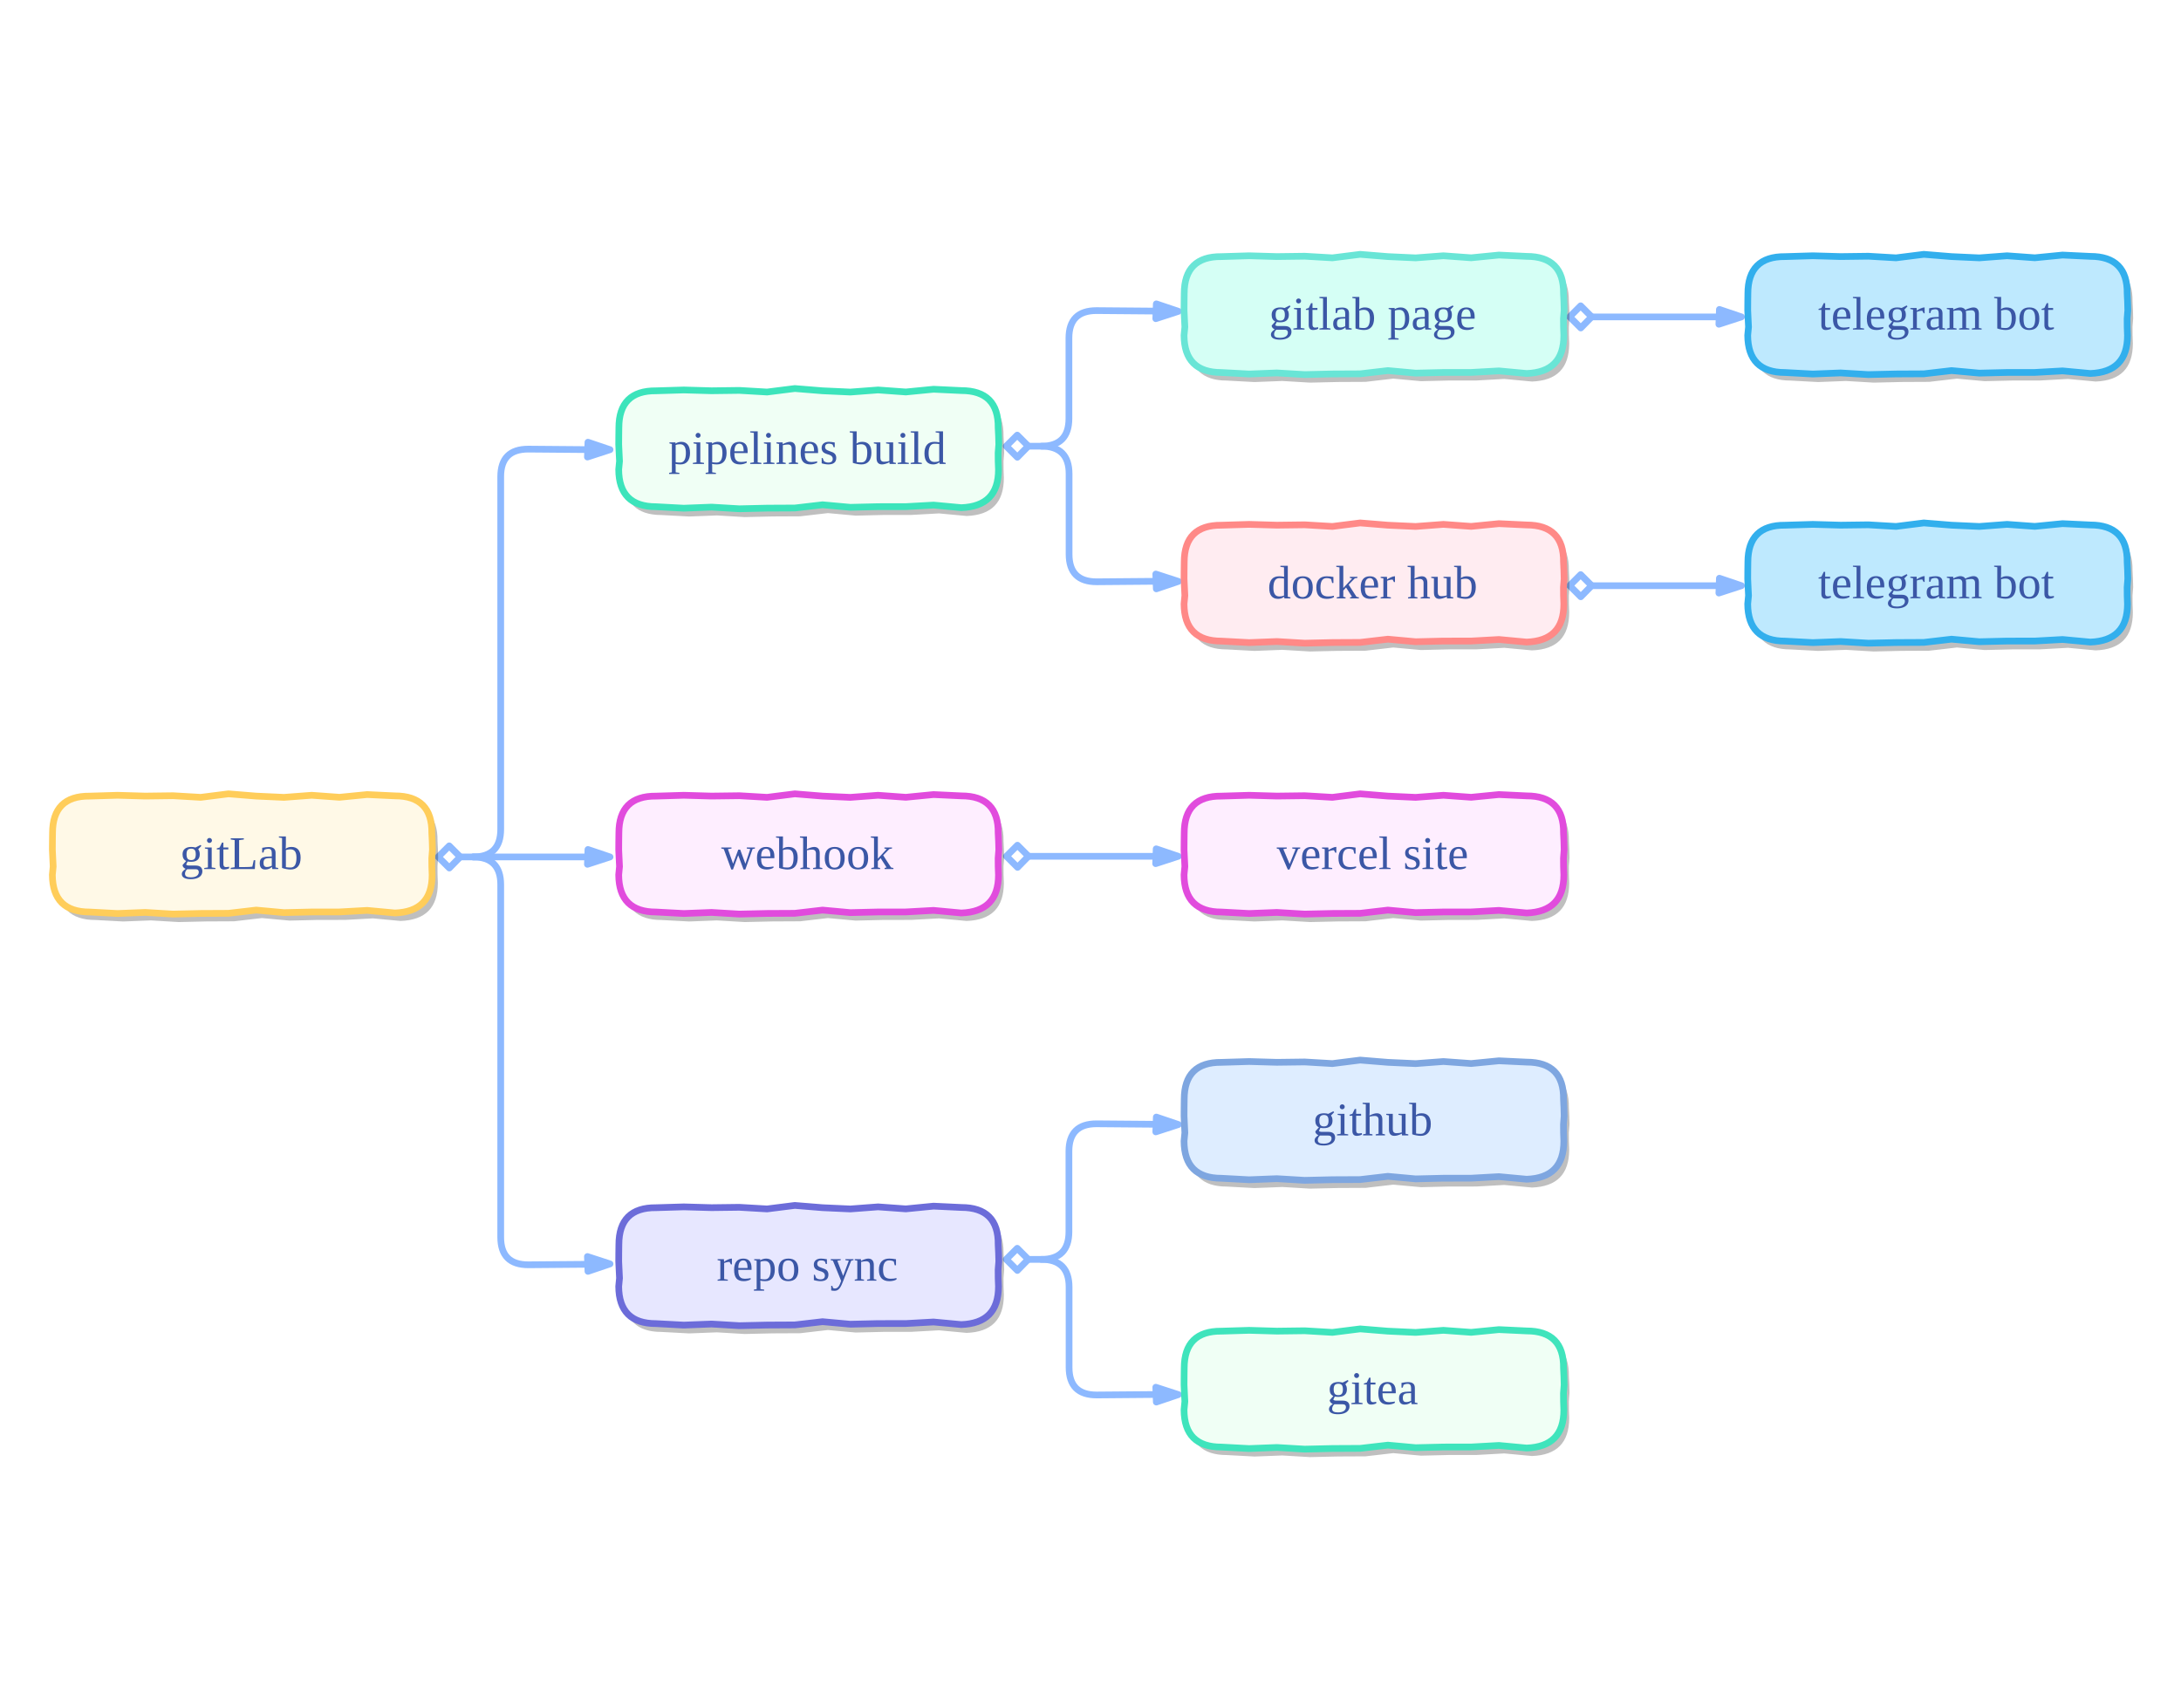
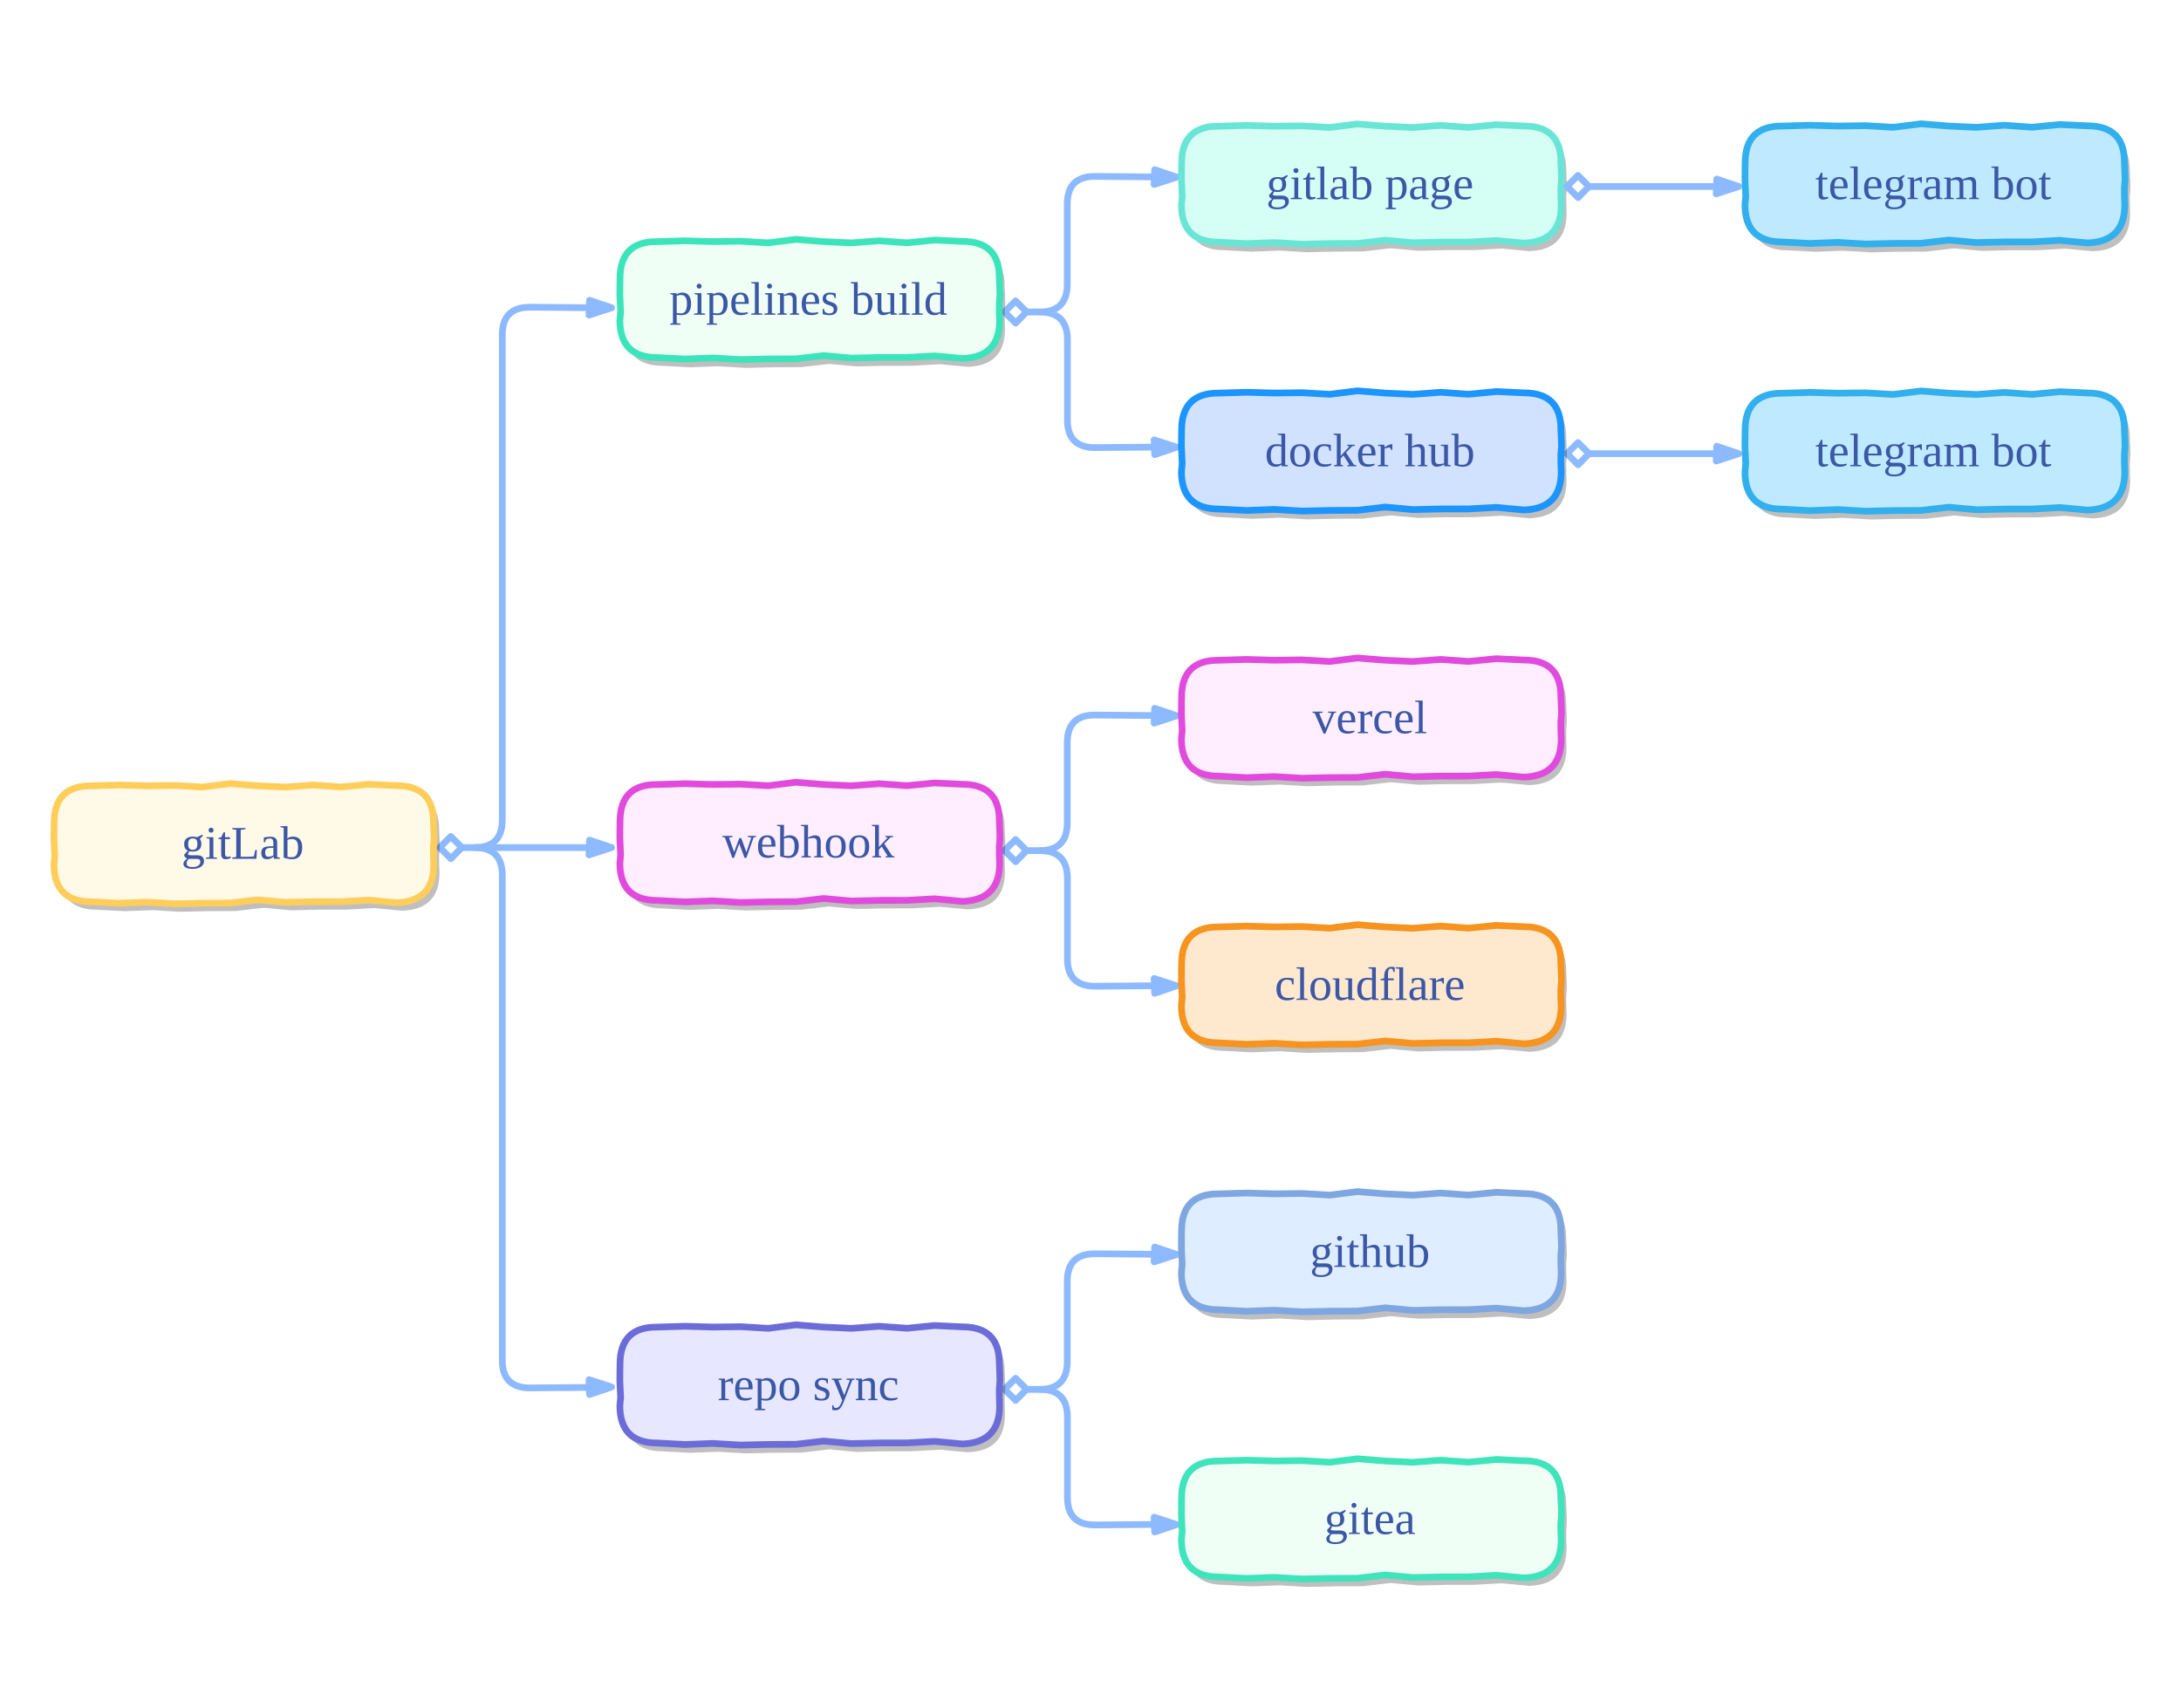
<svg xmlns="http://www.w3.org/2000/svg" version="1.1" viewBox="15 0 691 541">
-   <g transform="translate(-19.78 -10.73)">
-     <g transform="matrix(1.063 0 0 1.063 -2.442 -5.487)" stroke="#8db9ff" stroke-linecap="round" stroke-width="2">
-       <path d="m341.5 270.5h38.18" fill="none" />
-       <path d="m338.3 273.8-3.32-3.32 3.287-3.287 3.287 3.287z" fill="none" stroke-linejoin="round" />
-       <path d="m386.2 270.5-6.738 2.194 0.156-4.421z" fill="#8db9ff" stroke-linejoin="round" />
+   <g transform="translate(-8.725 -.04658)">
+     <g stroke="#8db9ff" stroke-linecap="round" stroke-width="2">
+       <g transform="matrix(1.063 0 0 1.063 -12.6 280.4)">
+         <path d="m336.9 153.7-3.32-3.32 3.287-3.287 3.287 3.287z" fill="none" stroke-linejoin="round" />
+         <path d="m384.9 110.2-6.738 2.194 0.156-4.421z" fill="#8db9ff" stroke-linejoin="round" />
+         <path d="m340.2 150.4h3.854c5.478 0 8.217-2.772 8.217-8.25v-23.95c0-5.478 2.739-8.217 8.217-8.217l18.73 0.156" fill="none" />
+         <path d="m384.9 190.7-6.738-2.194 0.156 4.421z" fill="#8db9ff" stroke-linejoin="round" />
+         <path d="m344.1 150.4c5.478 0 8.217 2.772 8.217 8.25v23.95c0 5.478 2.739 8.217 8.217 8.217l18.73-0.156" fill="none" />
+       </g>
+       <g transform="matrix(1.063 0 0 1.063 -12.6 -60.97)">
+         <path d="m336.9 153.7-3.32-3.32 3.287-3.287 3.287 3.287z" fill="none" stroke-linejoin="round" />
+         <path d="m384.9 110.2-6.738 2.194 0.156-4.421z" fill="#8db9ff" stroke-linejoin="round" />
+         <path d="m340.2 150.4h3.854c5.478 0 8.217-2.772 8.217-8.25v-23.95c0-5.478 2.739-8.217 8.217-8.217l18.73 0.156" fill="none" />
+         <path d="m384.9 190.7-6.738-2.194 0.156 4.421z" fill="#8db9ff" stroke-linejoin="round" />
+         <path d="m344.1 150.4c5.478 0 8.217 2.772 8.217 8.25v23.95c0 5.478 2.739 8.217 8.217 8.217l18.73-0.156" fill="none" />
+       </g>
+       <g transform="matrix(1.063 0 0 1.063 -12.6 109.7)">
+         <path d="m336.9 153.7-3.32-3.32 3.287-3.287 3.287 3.287z" fill="none" stroke-linejoin="round" />
+         <path d="m384.9 110.2-6.738 2.194 0.156-4.421z" fill="#8db9ff" stroke-linejoin="round" />
+         <path d="m340.2 150.4h3.854c5.478 0 8.217-2.772 8.217-8.25v-23.95c0-5.478 2.739-8.217 8.217-8.217l18.73 0.156" fill="none" />
+         <path d="m384.9 190.7-6.738-2.194 0.156 4.421z" fill="#8db9ff" stroke-linejoin="round" />
+         <path d="m344.1 150.4c5.478 0 8.217 2.772 8.217 8.25v23.95c0 5.478 2.739 8.217 8.217 8.217l18.73-0.156" fill="none" />
+       </g>
    </g>
-     <g transform="matrix(1.063 0 0 1.063 176 -91.23)" stroke="#8db9ff" stroke-linecap="round" stroke-width="2">
-       <path d="m341.5 270.5h38.18" fill="none" />
-       <path d="m338.3 273.8-3.32-3.32 3.287-3.287 3.287 3.287z" fill="none" stroke-linejoin="round" />
-       <path d="m386.2 270.5-6.738 2.194 0.156-4.421z" fill="#8db9ff" stroke-linejoin="round" />
-     </g>
-     <g transform="matrix(1.063 0 0 1.063 176 -176.4)" stroke="#8db9ff" stroke-linecap="round" stroke-width="2">
-       <path d="m341.5 270.5h38.18" fill="none" />
-       <path d="m338.3 273.8-3.32-3.32 3.287-3.287 3.287 3.287z" fill="none" stroke-linejoin="round" />
-       <path d="m386.2 270.5-6.738 2.194 0.156-4.421z" fill="#8db9ff" stroke-linejoin="round" />
-     </g>
-     <g transform="matrix(1.063 0 0 1.063 -1.019 -7.767)" stroke="#8db9ff" stroke-linecap="round" stroke-width="2">
-       <path d="m336.9 153.7-3.32-3.32 3.287-3.287 3.287 3.287z" fill="none" stroke-linejoin="round" />
-       <path d="m384.9 110.2-6.738 2.194 0.156-4.421z" fill="#8db9ff" stroke-linejoin="round" />
-       <path d="m340.2 150.4h3.854c5.478 0 8.217-2.772 8.217-8.25v-23.95c0-5.478 2.739-8.217 8.217-8.217l18.73 0.156" fill="none" />
-       <path d="m384.9 190.7-6.738-2.194 0.156 4.421z" fill="#8db9ff" stroke-linejoin="round" />
-       <path d="m344.1 150.4c5.478 0 8.217 2.772 8.217 8.25v23.95c0 5.478 2.739 8.217 8.217 8.217l18.73-0.156" fill="none" />
-     </g>
-     <g transform="matrix(1.063 0 0 1.063 -1.019 249.9)" stroke="#8db9ff" stroke-linecap="round" stroke-width="2">
-       <path d="m336.9 153.7-3.32-3.32 3.287-3.287 3.287 3.287z" fill="none" stroke-linejoin="round" />
-       <path d="m384.9 110.2-6.738 2.194 0.156-4.421z" fill="#8db9ff" stroke-linejoin="round" />
-       <path d="m340.2 150.4h3.854c5.478 0 8.217-2.772 8.217-8.25v-23.95c0-5.478 2.739-8.217 8.217-8.217l18.73 0.156" fill="none" />
-       <path d="m384.9 190.7-6.738-2.194 0.156 4.421z" fill="#8db9ff" stroke-linejoin="round" />
-       <path d="m344.1 150.4c5.478 0 8.217 2.772 8.217 8.25v23.95c0 5.478 2.739 8.217 8.217 8.217l18.73-0.156" fill="none" />
-     </g>
-     <g transform="matrix(1.063 0 0 1.063 -3.146 -6.131)">
+     <g transform="matrix(1.063 0 0 1.063 -13.7 -19.79)">
      <g stroke="#8db9ff" stroke-linecap="round" stroke-width="2">
        <path d="m172.8 271.3h38.27" fill="none" />
        <g stroke-linejoin="round">
          <path d="m169.6 274.6-3.32-3.32 3.287-3.287 3.287 3.287z" fill="none" />
          <path d="m217.5 271.3-6.738 2.194 0.156-4.421z" fill="#8db9ff" />
-           <path d="m217.5 392.6-6.738-2.194 0.156 4.421z" fill="#8db9ff" />
+           <path d="m217.5 432.1-6.738-2.194 0.156 4.421z" fill="#8db9ff" />
        </g>
-         <path d="m176.7 271.3c5.478 0 8.217 2.772 8.217 8.25v105.1c0 5.478 2.739 8.217 8.217 8.217l18.73-0.156" fill="none" />
-         <path d="m217.5 149.9-6.738 2.194 0.156-4.421z" fill="#8db9ff" stroke-linejoin="round" />
-         <path d="m176.7 271.3c5.478 0 8.217-2.772 8.217-8.25v-105.1c0-5.478 2.739-8.217 8.217-8.217l18.73 0.156" fill="none" />
+         <path d="m176.7 271.3c5.478 0 8.217 2.772 8.217 8.25v144.6c0 5.478 2.739 8.217 8.217 8.217l18.73-0.156" fill="none" />
+         <path d="m217.5 110.4-6.738 2.194 0.156-4.421z" fill="#8db9ff" stroke-linejoin="round" />
+         <path d="m176.7 271.3c5.478 0 8.217-2.772 8.217-8.25v-144.6c0-5.478 2.739-8.217 8.217-8.217l18.73 0.156" fill="none" />
      </g>
    </g>
-     <g transform="matrix(1.063 0 0 1.063 -3.144 -5.309)">
-       <g stroke-linecap="round" stroke-width="2">
+     <g transform="translate(9.237 -3.208)">
+       <g transform="matrix(1.063 0 0 1.063 -22.92 -16.04)" stroke-linecap="round" stroke-width="2">
        <path d="m155.1 254.7c7.385 0 11.08 3.692 10.98 11.08l0.121 2.498 0.066 2.49-0.197 2.498 0.016 2.49 0.09 2.49c0 7.385-3.692 11.08-11.08 11.36l-8.275-0.772-8.267 0.46-8.275 8e-3 -8.267 0.197-8.275-0.756-8.267 0.961-8.275 0.041-8.267 0.189-8.275-0.493-8.267 0.321-8.275-0.444c-7.385 0-11.08-3.692-11.13-11.08z" opacity=".25" />
        <path d="m164.5 265.9 0.066 2.49-0.197 2.498 0.016 2.49 0.09 2.49c0 7.385-3.692 11.08-11.08 11.36l-8.275-0.772-8.267 0.46-8.275 8e-3 -8.267 0.197-8.275-0.756-8.267 0.961-8.275 0.041-8.267 0.189-8.275-0.493-8.267 0.321-8.275-0.444c-7.385 0-11.08-3.692-11.13-11.08l0.242-2.49-0.123-2.49-0.115-2.498 0.016-2.49 0.033-2.49c0-7.385 3.692-11.08 11.08-11.01l8.275-0.251 8.267 0.238 8.275-0.107 8.267 0.485 8.275-1.044 8.267 0.674 8.275 0.378 8.267-0.625 8.275 0.6 8.267-0.814 8.275 0.394c7.385 0 11.08 3.692 10.98 11.08z" fill="#fff9e7" stroke="#ffcd5a" />
      </g>
-       <text x="107.532" y="274.13" fill="#3b57a6" font-size="14px" text-anchor="middle">gitLab</text>
-       <path d="m323.8 254.7c7.385 0 11.08 3.692 10.98 11.08l0.121 2.498 0.066 2.49-0.197 2.498 0.016 2.49 0.09 2.49c0 7.385-3.692 11.08-11.08 11.36l-8.275-0.772-8.267 0.46-8.275 8e-3 -8.267 0.197-8.275-0.756-8.267 0.961-8.275 0.041-8.267 0.189-8.275-0.493-8.267 0.321-8.275-0.444c-7.385 0-11.08-3.692-11.13-11.08z" opacity=".25" stroke-linecap="round" stroke-width="2" />
-       <path d="m333.3 265.9 0.066 2.49-0.197 2.498 0.016 2.49 0.09 2.49c0 7.385-3.692 11.08-11.08 11.36l-8.275-0.772-8.267 0.46-8.275 8e-3 -8.267 0.197-8.275-0.756-8.267 0.961-8.275 0.041-8.267 0.189-8.275-0.493-8.267 0.321-8.275-0.444c-7.385 0-11.08-3.692-11.13-11.08l0.242-2.49-0.123-2.49-0.115-2.498 0.016-2.49 0.033-2.49c0-7.385 3.692-11.08 11.08-11.01l8.275-0.251 8.267 0.238 8.275-0.107 8.267 0.485 8.275-1.044 8.267 0.674 8.275 0.378 8.267-0.625 8.275 0.6 8.267-0.814 8.275 0.394c7.385 0 11.08 3.692 10.98 11.08z" fill="#feeeff" stroke="#e14bdd" stroke-linecap="round" stroke-width="2" />
-       <text x="276.297" y="274.13" fill="#3b57a6" font-size="14px" text-anchor="middle">webhook</text>
+       <text x="91.383" y="275.361" fill="#3b57a6" font-size="14.88px" stroke-width="1.063" text-anchor="middle">gitLab</text>
    </g>
-     <g transform="matrix(1.063 0 0 1.063 -3.144 -5.641)">
-       <path d="m323.8 377.8c7.385 0 11.08 3.692 10.98 11.08l0.121 2.498 0.066 2.49-0.197 2.498 0.016 2.49 0.09 2.49c0 7.385-3.692 11.08-11.08 11.36l-8.275-0.772-8.267 0.46-8.275 8e-3 -8.267 0.197-8.275-0.756-8.267 0.961-8.275 0.041-8.267 0.189-8.275-0.493-8.267 0.321-8.275-0.444c-7.385 0-11.08-3.692-11.13-11.08z" opacity=".25" stroke-linecap="round" stroke-width="2" />
-       <path d="m333.3 388.9 0.066 2.49-0.197 2.498 0.016 2.49 0.09 2.49c0 7.385-3.692 11.08-11.08 11.36l-8.275-0.772-8.267 0.46-8.275 8e-3 -8.267 0.197-8.275-0.756-8.267 0.961-8.275 0.041-8.267 0.189-8.275-0.493-8.267 0.321-8.275-0.444c-7.385 0-11.08-3.692-11.13-11.08l0.242-2.49-0.123-2.49-0.115-2.498 0.016-2.49 0.033-2.49c0-7.385 3.692-11.08 11.08-11.01l8.275-0.251 8.267 0.238 8.275-0.107 8.267 0.485 8.275-1.044 8.267 0.674 8.275 0.378 8.267-0.625 8.275 0.6 8.267-0.814 8.275 0.394c7.385 0 11.08 3.692 10.98 11.08z" fill="#e7e7ff" stroke="#6c6cd9" stroke-linecap="round" stroke-width="2" />
-       <text x="276.297" y="397.147" fill="#3b57a6" font-size="14px" text-anchor="middle">repo sync</text>
-       <path d="m323.8 134.3c7.385 0 11.08 3.692 10.98 11.08l0.121 2.498 0.066 2.49-0.197 2.498 0.016 2.49 0.09 2.49c0 7.385-3.692 11.08-11.08 11.36l-8.275-0.772-8.267 0.46-8.275 8e-3 -8.267 0.197-8.275-0.756-8.267 0.961-8.275 0.041-8.267 0.189-8.275-0.493-8.267 0.321-8.275-0.444c-7.385 0-11.08-3.692-11.13-11.08z" opacity=".25" stroke-linecap="round" stroke-width="2" />
-       <path d="m333.3 145.4 0.066 2.49-0.197 2.498 0.016 2.49 0.09 2.49c0 7.385-3.692 11.08-11.08 11.36l-8.275-0.772-8.267 0.46-8.275 8e-3 -8.267 0.197-8.275-0.756-8.267 0.961-8.275 0.041-8.267 0.189-8.275-0.493-8.267 0.321-8.275-0.444c-7.385 0-11.08-3.692-11.13-11.08l0.242-2.49-0.123-2.49-0.115-2.498 0.016-2.49 0.033-2.49c0-7.385 3.692-11.08 11.08-11.01l8.275-0.251 8.267 0.238 8.275-0.107 8.267 0.485 8.275-1.044 8.267 0.674 8.275 0.378 8.267-0.625 8.275 0.6 8.267-0.814 8.275 0.394c7.385 0 11.08 3.692 10.98 11.08z" fill="#f0fff5" stroke="#3ce4bb" stroke-linecap="round" stroke-width="2" />
-       <text x="276.297" y="153.692" fill="#3b57a6" font-size="14px" text-anchor="middle">pipelines build</text>
-       <path d="m492.3 94.22c7.385 0 11.08 3.692 10.98 11.08l0.121 2.498 0.066 2.49-0.197 2.498 0.016 2.49 0.09 2.49c0 7.385-3.692 11.08-11.08 11.36l-8.275-0.772-8.267 0.46-8.275 8e-3 -8.267 0.197-8.275-0.756-8.267 0.961-8.275 0.041-8.267 0.189-8.275-0.493-8.267 0.321-8.275-0.444c-7.385 0-11.08-3.692-11.13-11.08z" opacity=".25" stroke-linecap="round" stroke-width="2" />
-       <path d="m501.8 105.4 0.066 2.49-0.197 2.498 0.016 2.49 0.09 2.49c0 7.385-3.692 11.08-11.08 11.36l-8.275-0.772-8.267 0.46-8.275 8e-3 -8.267 0.197-8.275-0.756-8.267 0.961-8.275 0.041-8.267 0.189-8.275-0.493-8.267 0.321-8.275-0.444c-7.385 0-11.08-3.692-11.13-11.08l0.242-2.49-0.123-2.49-0.115-2.498 0.016-2.49 0.033-2.49c0-7.385 3.692-11.08 11.08-11.01l8.275-0.251 8.267 0.238 8.275-0.107 8.267 0.485 8.275-1.044 8.267 0.674 8.275 0.378 8.267-0.625 8.275 0.6 8.267-0.814 8.275 0.394c7.385 0 11.08 3.692 10.98 11.08z" fill="#d5fff5" stroke="#69e5d6" stroke-linecap="round" stroke-width="2" />
-       <text x="444.769" y="113.63" fill="#3b57a6" font-size="14px" text-anchor="middle">gitlab page</text>
-       <path d="m660.3 94.22c7.385 0 11.08 3.692 10.98 11.08l0.121 2.498 0.066 2.49-0.197 2.498 0.016 2.49 0.09 2.49c0 7.385-3.692 11.08-11.08 11.36l-8.275-0.772-8.267 0.46-8.275 8e-3 -8.267 0.197-8.275-0.756-8.267 0.961-8.275 0.041-8.267 0.189-8.275-0.493-8.267 0.321-8.275-0.444c-7.385 0-11.08-3.692-11.13-11.08z" opacity=".25" stroke-linecap="round" stroke-width="2" />
-       <path d="m669.8 105.4 0.066 2.49-0.197 2.498 0.016 2.49 0.09 2.49c0 7.385-3.692 11.08-11.08 11.36l-8.275-0.772-8.267 0.46-8.275 8e-3 -8.267 0.197-8.275-0.756-8.267 0.961-8.275 0.041-8.267 0.189-8.275-0.493-8.267 0.321-8.275-0.444c-7.385 0-11.08-3.692-11.13-11.08l0.242-2.49-0.123-2.49-0.115-2.498 0.016-2.49 0.033-2.49c0-7.385 3.692-11.08 11.08-11.01l8.275-0.251 8.267 0.238 8.275-0.107 8.267 0.485 8.275-1.044 8.267 0.674 8.275 0.378 8.267-0.625 8.275 0.6 8.267-0.814 8.275 0.394c7.385 0 11.08 3.692 10.98 11.08z" fill="#bee9fe" stroke="#32afed" stroke-linecap="round" stroke-width="2" />
-       <text x="612.734" y="113.63" fill="#3b57a6" font-size="14px" text-anchor="middle">telegram bot</text>
+     <g transform="translate(9.06 -3.622)">
+       <path d="m321.3 254.7c7.85 0 11.78 3.925 11.67 11.78l0.129 2.655 0.07 2.647-0.21 2.655 0.017 2.647 0.096 2.647c0 7.85-3.925 11.78-11.78 12.08l-8.796-0.821-8.788 0.489-8.796 9e-3 -8.788 0.21-8.796-0.804-8.788 1.022-8.796 0.044-8.788 0.201-8.796-0.524-8.788 0.341-8.796-0.472c-7.85 0-11.78-3.925-11.83-11.78z" opacity=".25" stroke-linecap="round" stroke-width="2.126" />
+       <path d="m331.4 266.6 0.07 2.647-0.21 2.655 0.017 2.647 0.096 2.647c0 7.85-3.925 11.78-11.78 12.08l-8.796-0.821-8.788 0.489-8.796 9e-3 -8.788 0.21-8.796-0.804-8.788 1.022-8.796 0.044-8.788 0.201-8.796-0.524-8.788 0.341-8.796-0.472c-7.85 0-11.78-3.925-11.83-11.78l0.258-2.647-0.131-2.647-0.122-2.655 0.017-2.647 0.035-2.647c0-7.85 3.925-11.78 11.78-11.7l8.796-0.266 8.788 0.253 8.796-0.114 8.788 0.515 8.796-1.11 8.788 0.716 8.796 0.402 8.788-0.664 8.796 0.638 8.788-0.865 8.796 0.419c7.85 0 11.78 3.925 11.67 11.78z" fill="#feeeff" stroke="#e14bdd" stroke-linecap="round" stroke-width="2.126" />
+       <text x="270.78" y="275.361" fill="#3b57a6" font-size="14.88px" stroke-width="1.063" text-anchor="middle">webhook</text>
    </g>
-     <g transform="matrix(1.063 0 0 1.063 -3.144 -5.788)">
-       <path d="m660.3 174.5c7.385 0 11.08 3.692 10.98 11.08l0.121 2.498 0.066 2.49-0.197 2.498 0.016 2.49 0.09 2.49c0 7.385-3.692 11.08-11.08 11.36l-8.275-0.772-8.267 0.46-8.275 8e-3 -8.267 0.197-8.275-0.756-8.267 0.961-8.275 0.041-8.267 0.189-8.275-0.493-8.267 0.321-8.275-0.444c-7.385 0-11.08-3.692-11.13-11.08z" opacity=".25" stroke-linecap="round" stroke-width="2" />
-       <path d="m669.8 185.6 0.066 2.49-0.197 2.498 0.016 2.49 0.09 2.49c0 7.385-3.692 11.08-11.08 11.36l-8.275-0.772-8.267 0.46-8.275 8e-3 -8.267 0.197-8.275-0.756-8.267 0.961-8.275 0.041-8.267 0.189-8.275-0.493-8.267 0.321-8.275-0.444c-7.385 0-11.08-3.692-11.13-11.08l0.242-2.49-0.123-2.49-0.115-2.498 0.016-2.49 0.033-2.49c0-7.385 3.692-11.08 11.08-11.01l8.275-0.251 8.267 0.238 8.275-0.107 8.267 0.485 8.275-1.044 8.267 0.674 8.275 0.378 8.267-0.625 8.275 0.6 8.267-0.814 8.275 0.394c7.385 0 11.08 3.692 10.98 11.08z" fill="#bee9fe" stroke="#32afed" stroke-linecap="round" stroke-width="2" />
-       <text x="612.734" y="193.865" fill="#3b57a6" font-size="14px" text-anchor="middle">telegram bot</text>
+     <g transform="translate(9.06 37.9)">
+       <path d="m321.3 385.2c7.85 0 11.78 3.925 11.67 11.78l0.129 2.655 0.07 2.647-0.21 2.655 0.017 2.647 0.096 2.647c0 7.85-3.925 11.78-11.78 12.08l-8.796-0.821-8.788 0.489-8.796 9e-3 -8.788 0.21-8.796-0.804-8.788 1.022-8.796 0.044-8.788 0.201-8.796-0.524-8.788 0.341-8.796-0.472c-7.85 0-11.78-3.925-11.83-11.78z" opacity=".25" stroke-linecap="round" stroke-width="2.126" />
+       <path d="m331.4 397 0.07 2.647-0.21 2.655 0.017 2.647 0.096 2.647c0 7.85-3.925 11.78-11.78 12.08l-8.796-0.821-8.788 0.489-8.796 8e-3 -8.788 0.21-8.796-0.804-8.788 1.022-8.796 0.044-8.788 0.201-8.796-0.524-8.788 0.341-8.796-0.472c-7.85 0-11.78-3.925-11.83-11.78l0.258-2.647-0.131-2.647-0.122-2.655 0.017-2.647 0.035-2.647c0-7.85 3.925-11.78 11.78-11.7l8.796-0.266 8.788 0.253 8.796-0.114 8.788 0.515 8.796-1.11 8.788 0.716 8.796 0.402 8.788-0.664 8.796 0.638 8.788-0.865 8.796 0.419c7.85 0 11.78 3.925 11.67 11.78z" fill="#e7e7ff" stroke="#6c6cd9" stroke-linecap="round" stroke-width="2.126" />
+       <text x="270.78" y="405.796" fill="#3b57a6" font-size="14.88px" stroke-width="1.063" text-anchor="middle">repo sync</text>
    </g>
-     <g transform="matrix(1.063 0 0 1.063 -3.144 -5.575)">
-       <path d="m492.3 174.3c7.385 0 11.08 3.692 10.98 11.08l0.121 2.498 0.066 2.49-0.197 2.498 0.016 2.49 0.09 2.49c0 7.385-3.692 11.08-11.08 11.36l-8.275-0.772-8.267 0.46-8.275 8e-3 -8.267 0.197-8.275-0.756-8.267 0.961-8.275 0.041-8.267 0.189-8.275-0.493-8.267 0.321-8.275-0.444c-7.385 0-11.08-3.692-11.13-11.08z" opacity=".25" stroke-linecap="round" stroke-width="2" />
-       <path d="m501.8 185.4 0.066 2.49-0.197 2.498 0.016 2.49 0.09 2.49c0 7.385-3.692 11.08-11.08 11.36l-8.275-0.772-8.267 0.46-8.275 8e-3 -8.267 0.197-8.275-0.756-8.267 0.961-8.275 0.041-8.267 0.189-8.275-0.493-8.267 0.321-8.275-0.444c-7.385 0-11.08-3.692-11.13-11.08l0.242-2.49-0.123-2.49-0.115-2.498 0.016-2.49 0.033-2.49c0-7.385 3.692-11.08 11.08-11.01l8.275-0.251 8.267 0.238 8.275-0.107 8.267 0.485 8.275-1.044 8.267 0.674 8.275 0.378 8.267-0.625 8.275 0.6 8.267-0.814 8.275 0.394c7.385 0 11.08 3.692 10.98 11.08z" fill="#ffecf1" stroke="#ff8987" stroke-linecap="round" stroke-width="2" />
-       <text x="444.769" y="193.706" fill="#3b57a6" font-size="14px" text-anchor="middle">docker hub</text>
+     <g transform="translate(9.06 -47.24)">
+       <path d="m321.3 126.4c7.85 0 11.78 3.925 11.67 11.78l0.129 2.655 0.07 2.647-0.21 2.655 0.017 2.647 0.096 2.647c0 7.85-3.925 11.78-11.78 12.08l-8.796-0.821-8.788 0.489-8.796 8e-3 -8.788 0.21-8.796-0.804-8.788 1.022-8.796 0.044-8.788 0.201-8.796-0.524-8.788 0.341-8.796-0.472c-7.85 0-11.78-3.925-11.83-11.78z" opacity=".25" stroke-linecap="round" stroke-width="2.126" />
+       <path d="m331.4 138.2 0.07 2.647-0.21 2.655 0.017 2.647 0.096 2.647c0 7.85-3.925 11.78-11.78 12.08l-8.796-0.821-8.788 0.489-8.796 8e-3 -8.788 0.21-8.796-0.804-8.788 1.022-8.796 0.044-8.788 0.201-8.796-0.524-8.788 0.341-8.796-0.472c-7.85 0-11.78-3.925-11.83-11.78l0.258-2.647-0.131-2.647-0.122-2.655 0.017-2.647 0.035-2.647c0-7.85 3.925-11.78 11.78-11.7l8.796-0.266 8.788 0.253 8.796-0.114 8.788 0.515 8.796-1.11 8.788 0.716 8.796 0.402 8.788-0.664 8.796 0.638 8.788-0.865 8.796 0.419c7.85 0 11.78 3.925 11.67 11.78z" fill="#f0fff5" stroke="#3ce4bb" stroke-linecap="round" stroke-width="2.126" />
+       <text x="270.78" y="147.004" fill="#3b57a6" font-size="14.88px" stroke-width="1.063" text-anchor="middle">pipelines build</text>
    </g>
-     <g transform="matrix(1.063 0 0 1.063 -3.144 -5.309)">
+     <g transform="translate(7.888 -41.27)">
+       <path d="m500.4 83.78c7.85 0 11.78 3.925 11.67 11.78l0.129 2.655 0.07 2.647-0.21 2.655 0.017 2.647 0.096 2.647c0 7.85-3.925 11.78-11.78 12.08l-8.796-0.821-8.788 0.489-8.796 8e-3 -8.788 0.21-8.796-0.804-8.788 1.022-8.796 0.044-8.788 0.201-8.796-0.524-8.788 0.341-8.796-0.472c-7.85 0-11.78-3.925-11.83-11.78z" opacity=".25" stroke-linecap="round" stroke-width="2.126" />
+       <path d="m510.5 95.67 0.07 2.647-0.21 2.655 0.017 2.647 0.096 2.647c0 7.85-3.925 11.78-11.78 12.08l-8.796-0.821-8.788 0.489-8.796 8e-3 -8.788 0.21-8.796-0.804-8.788 1.022-8.796 0.044-8.788 0.201-8.796-0.524-8.788 0.341-8.796-0.472c-7.85 0-11.78-3.925-11.83-11.78l0.258-2.647-0.131-2.647-0.122-2.655 0.017-2.647 0.035-2.647c0-7.85 3.925-11.78 11.78-11.7l8.796-0.266 8.788 0.253 8.796-0.114 8.788 0.515 8.796-1.11 8.788 0.716 8.796 0.402 8.788-0.664 8.796 0.638 8.788-0.865 8.796 0.419c7.85 0 11.78 3.925 11.67 11.78z" fill="#d5fff5" stroke="#69e5d6" stroke-linecap="round" stroke-width="2.126" />
+       <text x="449.866" y="104.418" fill="#3b57a6" font-size="14.88px" stroke-width="1.063" text-anchor="middle">gitlab page</text>
+     </g>
+     <g transform="translate(0 -.2478)">
+       <g transform="matrix(1.063 0 0 1.063 164.1 -143.5)" stroke="#8db9ff" stroke-linecap="round" stroke-width="2">
+         <path d="m341.5 270.5h38.18" fill="none" />
+         <path d="m338.3 273.8-3.32-3.32 3.287-3.287 3.287 3.287z" fill="none" stroke-linejoin="round" />
+         <path d="m386.2 270.5-6.738 2.194 0.156-4.421z" fill="#8db9ff" stroke-linejoin="round" />
+       </g>
+       <g transform="translate(7.845 -41.52)">
+         <g transform="matrix(1.063 0 0 1.063 -22.92 -16.52)">
+           <path d="m660.3 174.5c7.385 0 11.08 3.692 10.98 11.08l0.121 2.498 0.066 2.49-0.197 2.498 0.016 2.49 0.09 2.49c0 7.385-3.692 11.08-11.08 11.36l-8.275-0.772-8.267 0.46-8.275 8e-3 -8.267 0.197-8.275-0.756-8.267 0.961-8.275 0.041-8.267 0.189-8.275-0.493-8.267 0.321-8.275-0.444c-7.385 0-11.08-3.692-11.13-11.08z" opacity=".25" stroke-linecap="round" stroke-width="2" />
+           <path d="m669.8 185.6 0.066 2.49-0.197 2.498 0.016 2.49 0.09 2.49c0 7.385-3.692 11.08-11.08 11.36l-8.275-0.772-8.267 0.46-8.275 8e-3 -8.267 0.197-8.275-0.756-8.267 0.961-8.275 0.041-8.267 0.189-8.275-0.493-8.267 0.321-8.275-0.444c-7.385 0-11.08-3.692-11.13-11.08l0.242-2.49-0.123-2.49-0.115-2.498 0.016-2.49 0.033-2.49c0-7.385 3.692-11.08 11.08-11.01l8.275-0.251 8.267 0.238 8.275-0.107 8.267 0.485 8.275-1.044 8.267 0.674 8.275 0.378 8.267-0.625 8.275 0.6 8.267-0.814 8.275 0.394c7.385 0 11.08 3.692 10.98 11.08z" fill="#bee9fe" stroke="#32afed" stroke-linecap="round" stroke-width="2" />
+           <text x="612.734" y="193.865" fill="#3b57a6" font-size="14px" text-anchor="middle">telegram bot</text>
+         </g>
+       </g>
+     </g>
+     <g transform="translate(2e-6 -84.9)">
+       <g transform="matrix(1.063 0 0 1.063 164.1 -143.5)" stroke="#8db9ff" stroke-linecap="round" stroke-width="2">
+         <path d="m341.5 270.5h38.18" fill="none" />
+         <path d="m338.3 273.8-3.32-3.32 3.287-3.287 3.287 3.287z" fill="none" stroke-linejoin="round" />
+         <path d="m386.2 270.5-6.738 2.194 0.156-4.421z" fill="#8db9ff" stroke-linejoin="round" />
+       </g>
+       <g transform="translate(7.845 -41.52)">
+         <g transform="matrix(1.063 0 0 1.063 -22.92 -16.52)">
+           <path d="m660.3 174.5c7.385 0 11.08 3.692 10.98 11.08l0.121 2.498 0.066 2.49-0.197 2.498 0.016 2.49 0.09 2.49c0 7.385-3.692 11.08-11.08 11.36l-8.275-0.772-8.267 0.46-8.275 8e-3 -8.267 0.197-8.275-0.756-8.267 0.961-8.275 0.041-8.267 0.189-8.275-0.493-8.267 0.321-8.275-0.444c-7.385 0-11.08-3.692-11.13-11.08z" opacity=".25" stroke-linecap="round" stroke-width="2" />
+           <path d="m669.8 185.6 0.066 2.49-0.197 2.498 0.016 2.49 0.09 2.49c0 7.385-3.692 11.08-11.08 11.36l-8.275-0.772-8.267 0.46-8.275 8e-3 -8.267 0.197-8.275-0.756-8.267 0.961-8.275 0.041-8.267 0.189-8.275-0.493-8.267 0.321-8.275-0.444c-7.385 0-11.08-3.692-11.13-11.08l0.242-2.49-0.123-2.49-0.115-2.498 0.016-2.49 0.033-2.49c0-7.385 3.692-11.08 11.08-11.01l8.275-0.251 8.267 0.238 8.275-0.107 8.267 0.485 8.275-1.044 8.267 0.674 8.275 0.378 8.267-0.625 8.275 0.6 8.267-0.814 8.275 0.394c7.385 0 11.08 3.692 10.98 11.08z" fill="#bee9fe" stroke="#32afed" stroke-linecap="round" stroke-width="2" />
+           <text x="612.734" y="193.865" fill="#3b57a6" font-size="14px" text-anchor="middle">telegram bot</text>
+         </g>
+       </g>
+     </g>
+     <g transform="translate(7.888 -41.82)">
+       <g transform="matrix(1.063 0 0 1.063 -22.92 -16.3)">
+         <path d="m492.3 174.3c7.385 0 11.08 3.692 10.98 11.08l0.121 2.498 0.066 2.49-0.197 2.498 0.016 2.49 0.09 2.49c0 7.385-3.692 11.08-11.08 11.36l-8.275-0.772-8.267 0.46-8.275 8e-3 -8.267 0.197-8.275-0.756-8.267 0.961-8.275 0.041-8.267 0.189-8.275-0.493-8.267 0.321-8.275-0.444c-7.385 0-11.08-3.692-11.13-11.08z" opacity=".25" stroke-linecap="round" stroke-width="2" />
+         <path d="m501.8 185.4 0.066 2.49-0.197 2.498 0.016 2.49 0.09 2.49c0 7.385-3.692 11.08-11.08 11.36l-8.275-0.772-8.267 0.46-8.275 8e-3 -8.267 0.197-8.275-0.756-8.267 0.961-8.275 0.041-8.267 0.189-8.275-0.493-8.267 0.321-8.275-0.444c-7.385 0-11.08-3.692-11.13-11.08l0.242-2.49-0.123-2.49-0.115-2.498 0.016-2.49 0.033-2.49c0-7.385 3.692-11.08 11.08-11.01l8.275-0.251 8.267 0.238 8.275-0.107 8.267 0.485 8.275-1.044 8.267 0.674 8.275 0.378 8.267-0.625 8.275 0.6 8.267-0.814 8.275 0.394c7.385 0 11.08 3.692 10.98 11.08z" fill="#d0e2ff" stroke="#1d95fe" stroke-linecap="round" stroke-width="2" />
+         <text x="444.769" y="193.706" fill="#3b57a6" font-size="14px" text-anchor="middle">docker hub</text>
+       </g>
+     </g>
+     <g transform="matrix(1.063 0 0 1.063 -15.04 -59.04)">
      <path d="m492.3 254.7c7.385 0 11.08 3.692 10.98 11.08l0.121 2.498 0.066 2.49-0.197 2.498 0.016 2.49 0.09 2.49c0 7.385-3.692 11.08-11.08 11.36l-8.275-0.772-8.267 0.46-8.275 8e-3 -8.267 0.197-8.275-0.756-8.267 0.961-8.275 0.041-8.267 0.189-8.275-0.493-8.267 0.321-8.275-0.444c-7.385 0-11.08-3.692-11.13-11.08z" opacity=".25" stroke-linecap="round" stroke-width="2" />
      <path d="m501.8 265.9 0.066 2.49-0.197 2.498 0.016 2.49 0.09 2.49c0 7.385-3.692 11.08-11.08 11.36l-8.275-0.772-8.267 0.46-8.275 8e-3 -8.267 0.197-8.275-0.756-8.267 0.961-8.275 0.041-8.267 0.189-8.275-0.493-8.267 0.321-8.275-0.444c-7.385 0-11.08-3.692-11.13-11.08l0.242-2.49-0.123-2.49-0.115-2.498 0.016-2.49 0.033-2.49c0-7.385 3.692-11.08 11.08-11.01l8.275-0.251 8.267 0.238 8.275-0.107 8.267 0.485 8.275-1.044 8.267 0.674 8.275 0.378 8.267-0.625 8.275 0.6 8.267-0.814 8.275 0.394c7.385 0 11.08 3.692 10.98 11.08z" fill="#feeeff" stroke="#e14bdd" stroke-linecap="round" stroke-width="2" />
-       <text x="444.769" y="274.13" fill="#3b57a6" font-size="14px" text-anchor="middle">vercel site</text>
+       <text x="444.769" y="274.13" fill="#3b57a6" font-size="14px" text-anchor="middle">vercel</text>
    </g>
-     <g transform="matrix(1.063 0 0 1.063 -3.144 -5.668)">
+     <g transform="matrix(1.063 0 0 1.063 -15.04 25.32)">
      <path d="m492.3 334.5c7.385 0 11.08 3.692 10.98 11.08l0.121 2.498 0.066 2.49-0.197 2.498 0.016 2.49 0.09 2.49c0 7.385-3.692 11.08-11.08 11.36l-8.275-0.772-8.267 0.46-8.275 8e-3 -8.267 0.197-8.275-0.756-8.267 0.961-8.275 0.041-8.267 0.189-8.275-0.493-8.267 0.321-8.275-0.444c-7.385 0-11.08-3.692-11.13-11.08z" opacity=".25" stroke-linecap="round" stroke-width="2" />
      <path d="m501.8 345.6 0.066 2.49-0.197 2.498 0.016 2.49 0.09 2.49c0 7.385-3.692 11.08-11.08 11.36l-8.275-0.772-8.267 0.46-8.275 8e-3 -8.267 0.197-8.275-0.756-8.267 0.961-8.275 0.041-8.267 0.189-8.275-0.493-8.267 0.321-8.275-0.444c-7.385 0-11.08-3.692-11.13-11.08l0.242-2.49-0.123-2.49-0.115-2.498 0.016-2.49 0.033-2.49c0-7.385 3.692-11.08 11.08-11.01l8.275-0.251 8.267 0.238 8.275-0.107 8.267 0.485 8.275-1.044 8.267 0.674 8.275 0.378 8.267-0.625 8.275 0.6 8.267-0.814 8.275 0.394c7.385 0 11.08 3.692 10.98 11.08z" fill="#deedff" stroke="#7ea6e0" stroke-linecap="round" stroke-width="2" />
      <text x="444.769" y="353.859" fill="#3b57a6" font-size="14px" text-anchor="middle">github</text>
    </g>
-     <g transform="matrix(1.063 0 0 1.063 -3.144 -5.641)">
+     <g transform="matrix(1.063 0 0 1.063 -15.04 24.82)">
      <path d="m492.3 414.5c7.385 0 11.08 3.692 10.98 11.08l0.121 2.498 0.066 2.49-0.197 2.498 0.016 2.49 0.09 2.49c0 7.385-3.692 11.08-11.08 11.36l-8.275-0.772-8.267 0.46-8.275 8e-3 -8.267 0.197-8.275-0.756-8.267 0.961-8.275 0.041-8.267 0.189-8.275-0.493-8.267 0.321-8.275-0.444c-7.385 0-11.08-3.692-11.13-11.08z" opacity=".25" stroke-linecap="round" stroke-width="2" />
      <path d="m501.8 425.7 0.066 2.49-0.197 2.498 0.016 2.49 0.09 2.49c0 7.385-3.692 11.08-11.08 11.36l-8.275-0.772-8.267 0.46-8.275 8e-3 -8.267 0.197-8.275-0.756-8.267 0.961-8.275 0.041-8.267 0.189-8.275-0.493-8.267 0.321-8.275-0.444c-7.385 0-11.08-3.692-11.13-11.08l0.242-2.49-0.123-2.49-0.115-2.498 0.016-2.49 0.033-2.49c0-7.385 3.692-11.08 11.08-11.01l8.275-0.251 8.267 0.238 8.275-0.107 8.267 0.485 8.275-1.044 8.267 0.674 8.275 0.378 8.267-0.625 8.275 0.6 8.267-0.814 8.275 0.394c7.385 0 11.08 3.692 10.98 11.08z" fill="#f0fff5" stroke="#3fe4bc" stroke-linecap="round" stroke-width="2" />
      <text x="444.769" y="433.936" fill="#3b57a6" font-size="14px" text-anchor="middle">gitea</text>
    </g>
+     <g transform="matrix(1.063 0 0 1.063 -15.04 -144.4)">
+       <path d="m492.3 414.5c7.385 0 11.08 3.692 10.98 11.08l0.121 2.498 0.066 2.49-0.197 2.498 0.016 2.49 0.09 2.49c0 7.385-3.692 11.08-11.08 11.36l-8.275-0.772-8.267 0.46-8.275 8e-3 -8.267 0.197-8.275-0.756-8.267 0.961-8.275 0.041-8.267 0.189-8.275-0.493-8.267 0.321-8.275-0.444c-7.385 0-11.08-3.692-11.13-11.08z" opacity=".25" stroke-linecap="round" stroke-width="2" />
+       <path d="m501.8 425.7 0.066 2.49-0.197 2.498 0.016 2.49 0.09 2.49c0 7.385-3.692 11.08-11.08 11.36l-8.275-0.772-8.267 0.46-8.275 8e-3 -8.267 0.197-8.275-0.756-8.267 0.961-8.275 0.041-8.267 0.189-8.275-0.493-8.267 0.321-8.275-0.444c-7.385 0-11.08-3.692-11.13-11.08l0.242-2.49-0.123-2.49-0.115-2.498 0.016-2.49 0.033-2.49c0-7.385 3.692-11.08 11.08-11.01l8.275-0.251 8.267 0.238 8.275-0.107 8.267 0.485 8.275-1.044 8.267 0.674 8.275 0.378 8.267-0.625 8.275 0.6 8.267-0.814 8.275 0.394c7.385 0 11.08 3.692 10.98 11.08z" fill="#ffe9ce" stroke="#f6941f" stroke-linecap="round" stroke-width="2" />
+       <text x="444.769" y="433.936" fill="#3b57a6" font-size="14px" text-anchor="middle">cloudflare</text>
+     </g>
  </g>
</svg>
